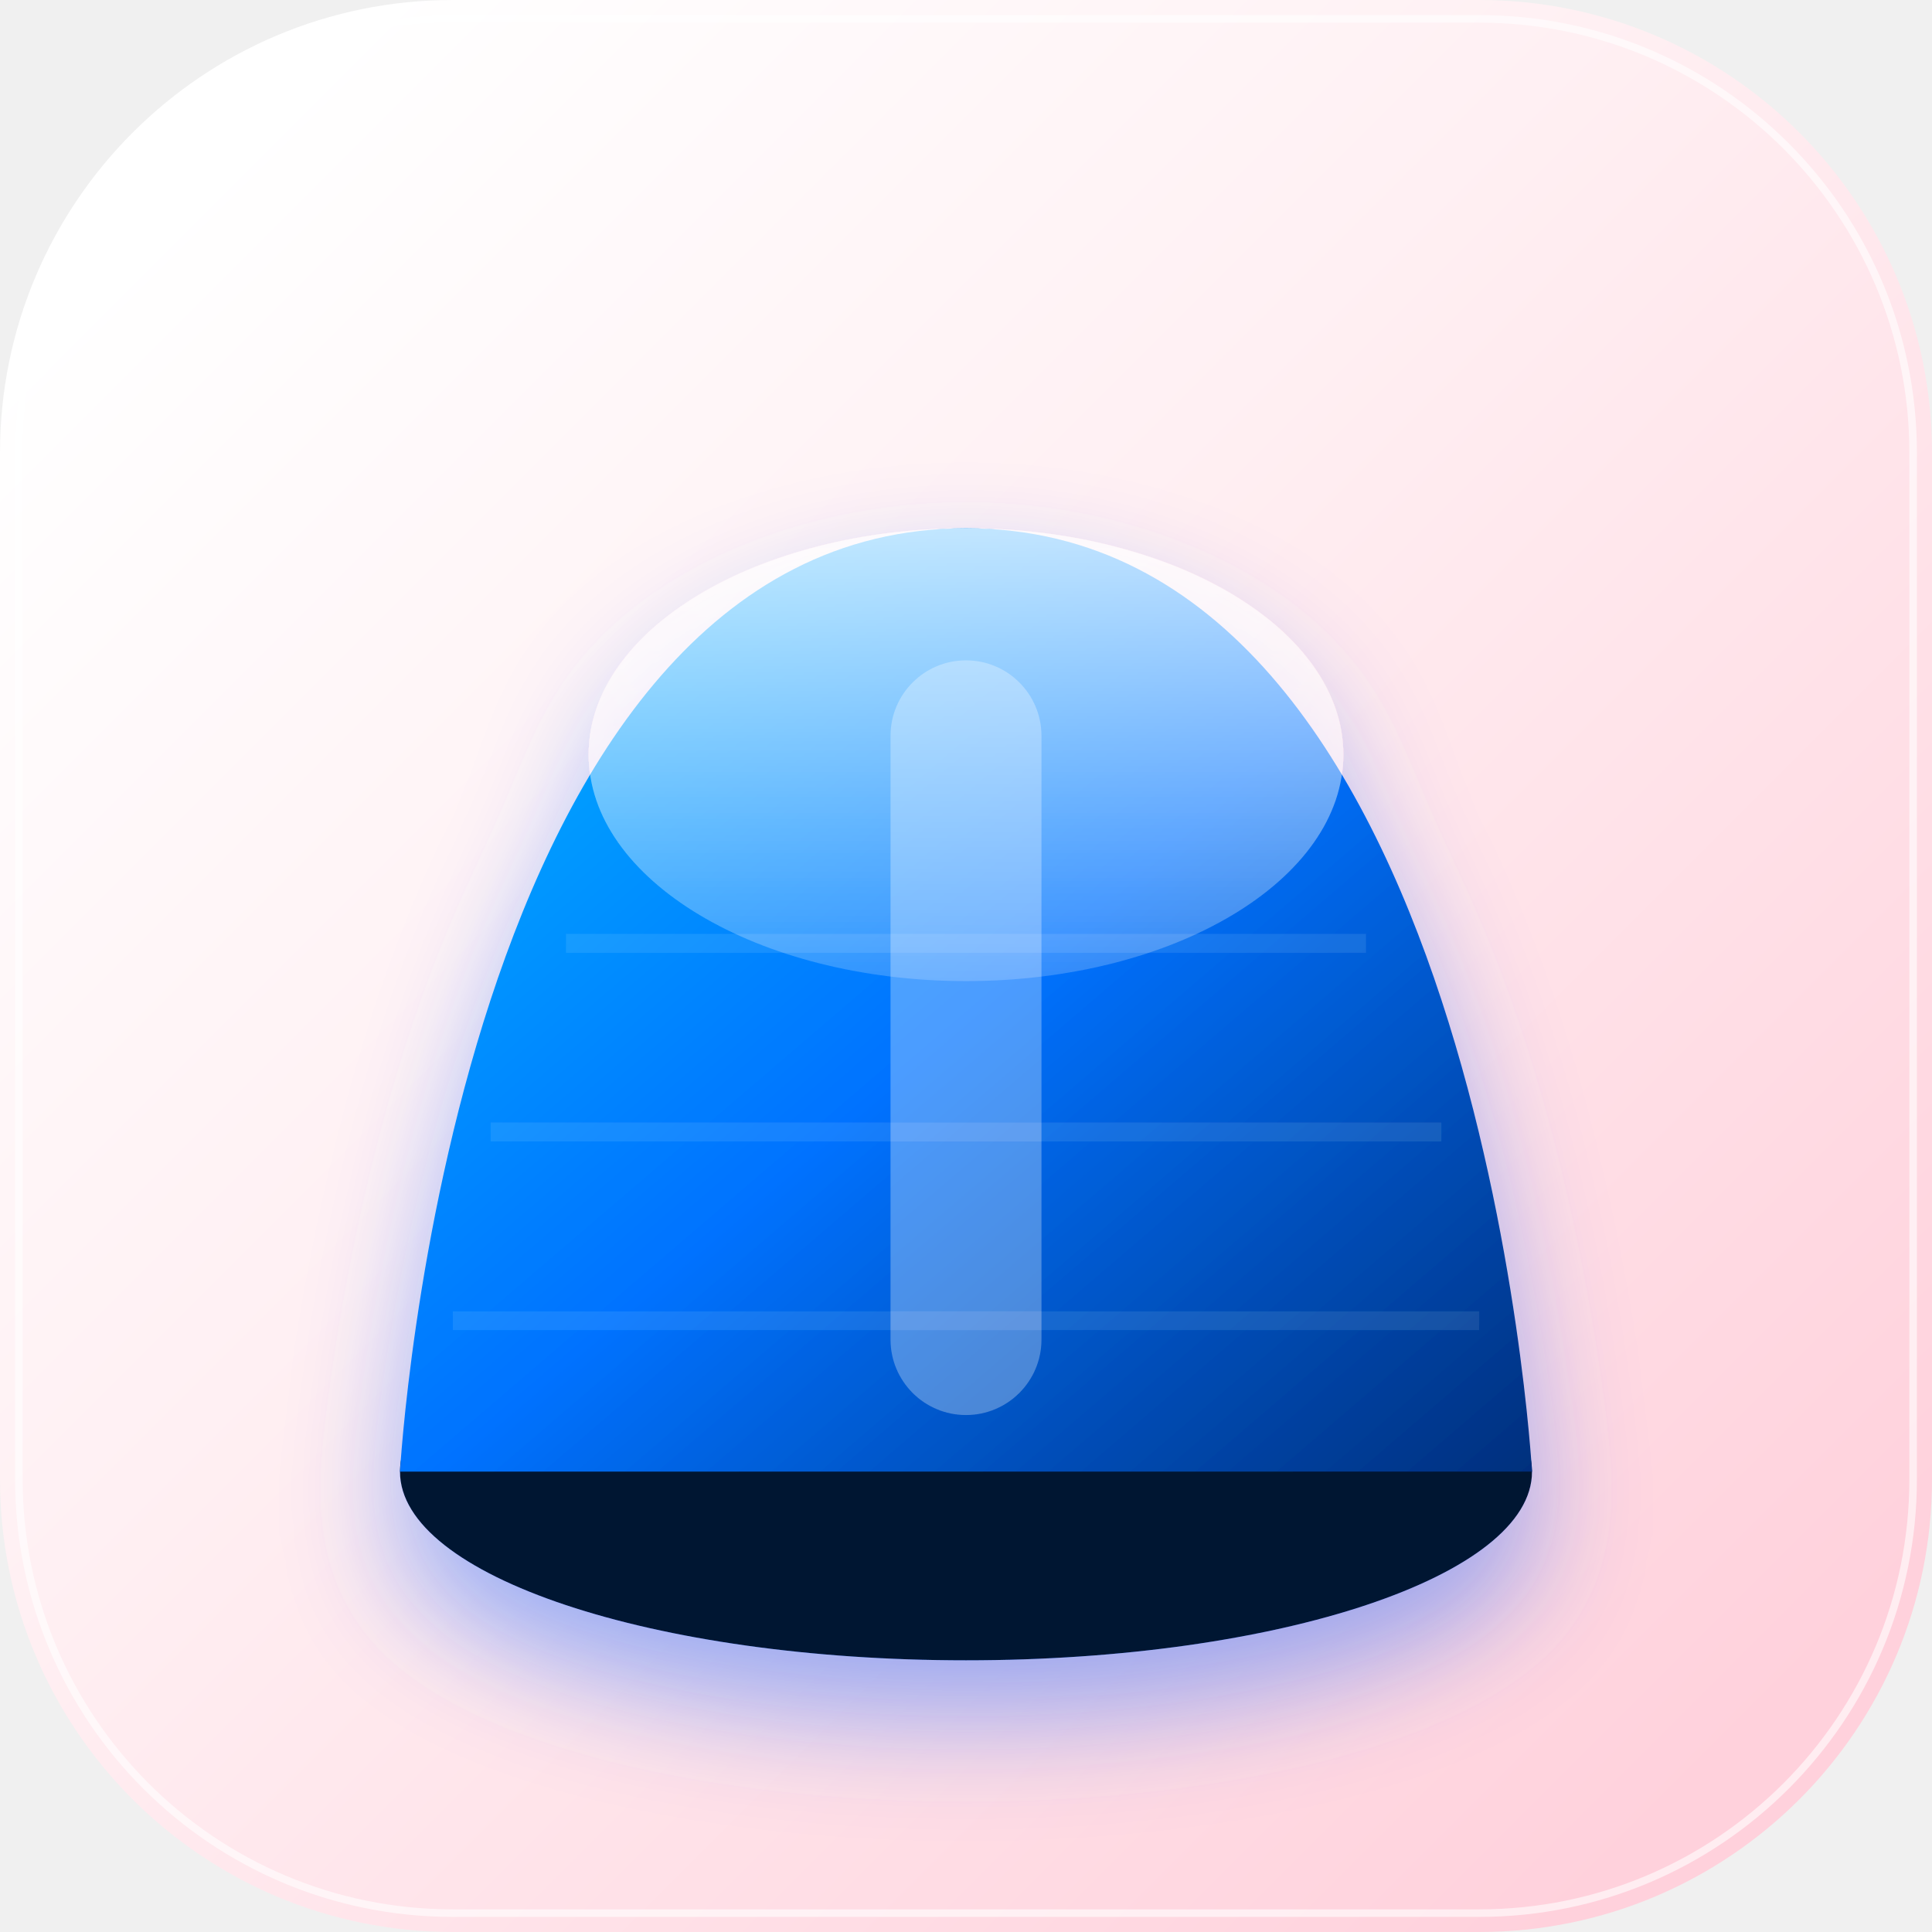
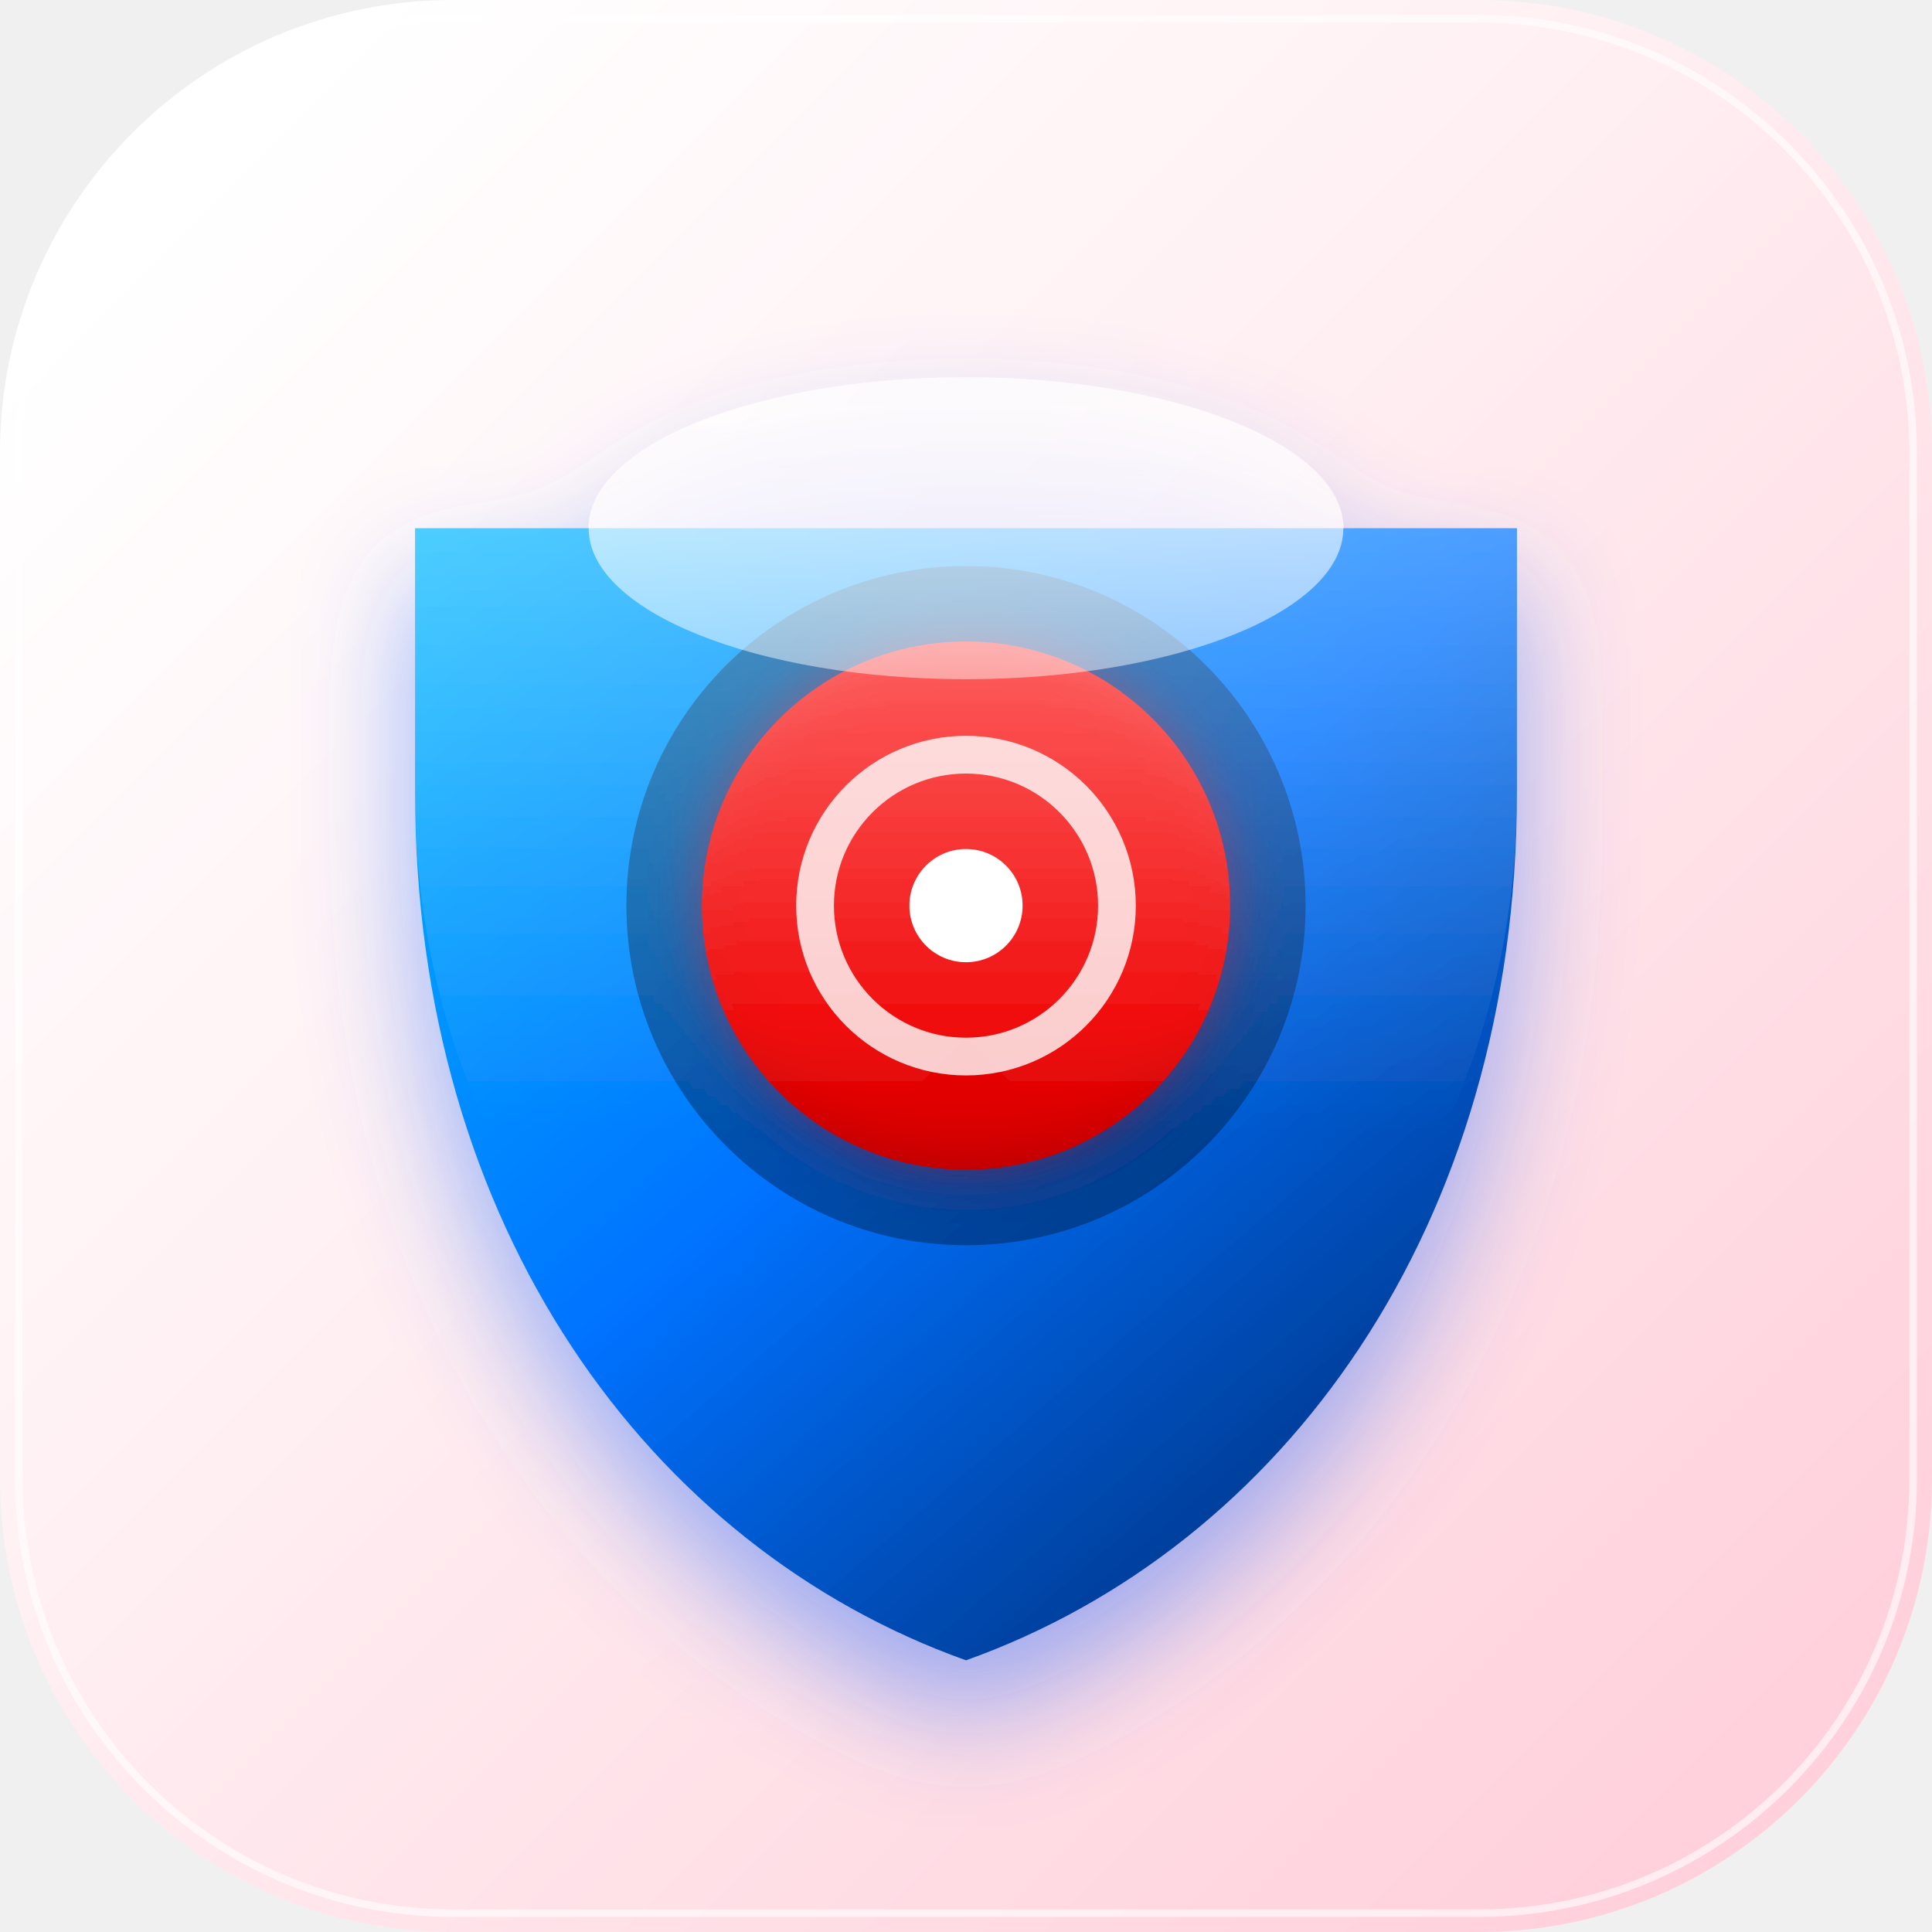
<svg xmlns="http://www.w3.org/2000/svg" width="1024" height="1024" viewBox="0 0 1024 1024" fill="none">
  <defs>
-     <linearGradient id="bg_gradient" x1="100" y1="100" x2="924" y2="924" gradientUnits="userSpaceOnUse">
+     <linearGradient id="bg_gradient_sec2" x1="100" y1="100" x2="924" y2="924" gradientUnits="userSpaceOnUse">
      <stop stop-color="#FFFFFF" />
      <stop offset="0.4" stop-color="#FFF0F3" />
      <stop offset="1" stop-color="#FFD1DC" />
    </linearGradient>
-     <linearGradient id="gem_gradient" x1="200" y1="200" x2="800" y2="900" gradientUnits="userSpaceOnUse">
+     <linearGradient id="gem_gradient_blue" x1="200" y1="200" x2="800" y2="900" gradientUnits="userSpaceOnUse">
      <stop stop-color="#00C6FF" />
      <stop offset="0.5" stop-color="#0072FF" />
      <stop offset="1" stop-color="#002060" />
    </linearGradient>
-     <linearGradient id="shine" x1="512" y1="200" x2="512" y2="600" gradientUnits="userSpaceOnUse">
+     <linearGradient id="gem_gradient_red" x1="512" y1="300" x2="512" y2="700" gradientUnits="userSpaceOnUse">
+       <stop stop-color="#FF4D4D" />
+       <stop offset="0.6" stop-color="#E60000" />
+       <stop offset="1" stop-color="#800000" />
+     </linearGradient>
+     <linearGradient id="shine_sec2" x1="512" y1="200" x2="512" y2="600" gradientUnits="userSpaceOnUse">
      <stop stop-color="white" stop-opacity="0.95" />
      <stop offset="1" stop-color="white" stop-opacity="0" />
    </linearGradient>
-     <filter id="shadow" x="-50%" y="-50%" width="200%" height="200%">
+     <filter id="shadow_sec2" x="-50%" y="-50%" width="200%" height="200%">
      <feGaussianBlur in="SourceAlpha" stdDeviation="30" />
      <feOffset dx="0" dy="30" result="offsetblur" />
      <feFlood flood-color="#0055FF" flood-opacity="0.4" />
      <feComposite in2="offsetblur" operator="in" />
      <feMerge>
        <feMergeNode />
        <feMergeNode in="SourceGraphic" />
      </feMerge>
    </filter>
+     <filter id="red_glow">
+       <feGaussianBlur in="SourceGraphic" stdDeviation="15" />
+     </filter>
  </defs>
-   <rect x="0" y="0" width="1024" height="1024" rx="240" fill="url(#bg_gradient)" />
+   <rect x="0" y="0" width="1024" height="1024" rx="240" fill="url(#bg_gradient_sec2)" />
  <rect x="10" y="10" width="1004" height="1004" rx="230" stroke="white" stroke-opacity="0.6" stroke-width="4" />
-   <g filter="url(#shadow)">
-     <ellipse cx="512" cy="780" rx="300" ry="100" fill="#001530" />
-     <path d="M212 780 C 212 780 240 280 512 280 C 784 280 812 780 812 780 H 212 Z" fill="url(#gem_gradient)" />
-     <rect x="472" y="350" width="80" height="400" rx="40" fill="white" fill-opacity="0.3" />
-     <path d="M240 700 H 784" stroke="white" stroke-opacity="0.1" stroke-width="10" />
-     <path d="M260 600 H 764" stroke="white" stroke-opacity="0.1" stroke-width="10" />
-     <path d="M300 500 H 724" stroke="white" stroke-opacity="0.1" stroke-width="10" />
-     <ellipse cx="512" cy="400" rx="200" ry="120" fill="url(#shine)" />
+   <g filter="url(#shadow_sec2)">
+     <path d="M220 280 H 804 L 804 420 C 804 650 680 820 512 880 C 344 820 220 650 220 420 V 280 Z" fill="url(#gem_gradient_blue)" />
+     <circle cx="512" cy="480" r="180" fill="#001530" fill-opacity="0.4" />
+     <circle cx="512" cy="480" r="140" fill="url(#gem_gradient_red)" />
+     <circle cx="512" cy="480" r="140" fill="#FF0000" fill-opacity="0.4" filter="url(#red_glow)" />
+     <circle cx="512" cy="480" r="80" stroke="white" stroke-width="20" stroke-opacity="0.8" />
+     <circle cx="512" cy="480" r="30" fill="white" />
+     <path d="M220 280 H 804 V 420 C 804 550 750 650 680 720 L 512 550 L 344 720 C 274 650 220 550 220 420 V 280 Z" fill="url(#shine_sec2)" fill-opacity="0.4" />
+     <ellipse cx="512" cy="280" rx="200" ry="80" fill="url(#shine_sec2)" fill-opacity="0.8" />
  </g>
</svg>
